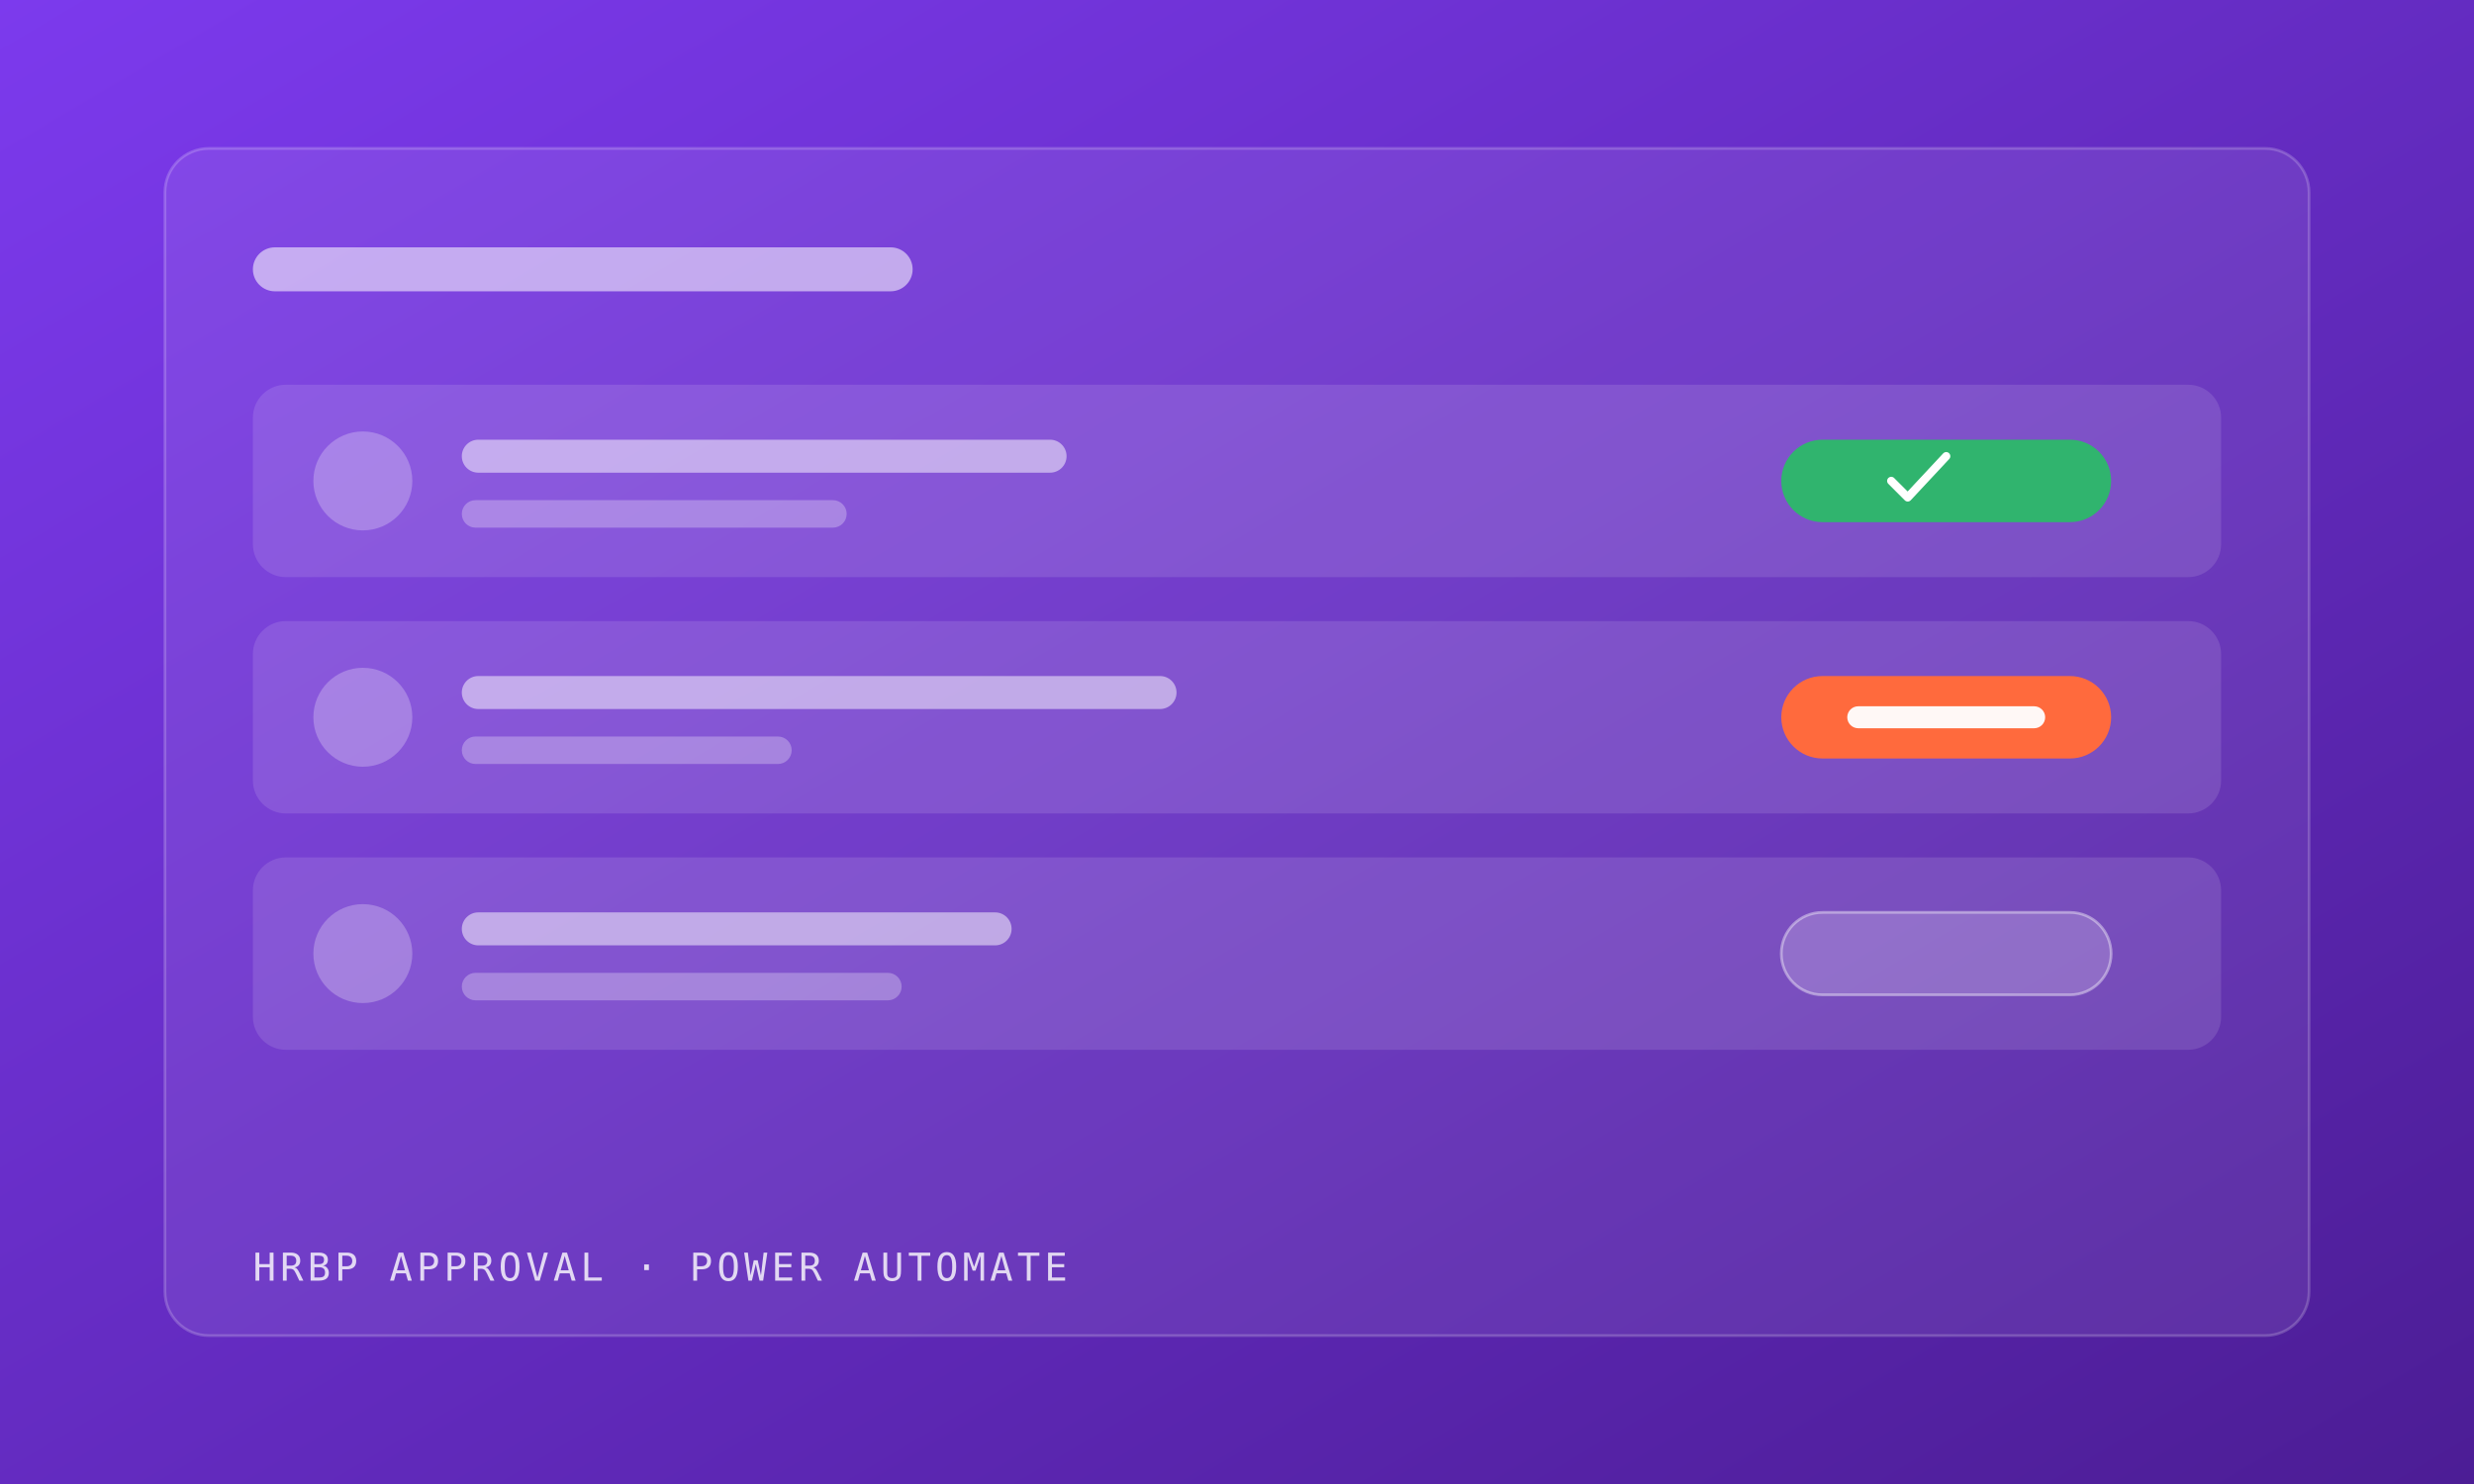
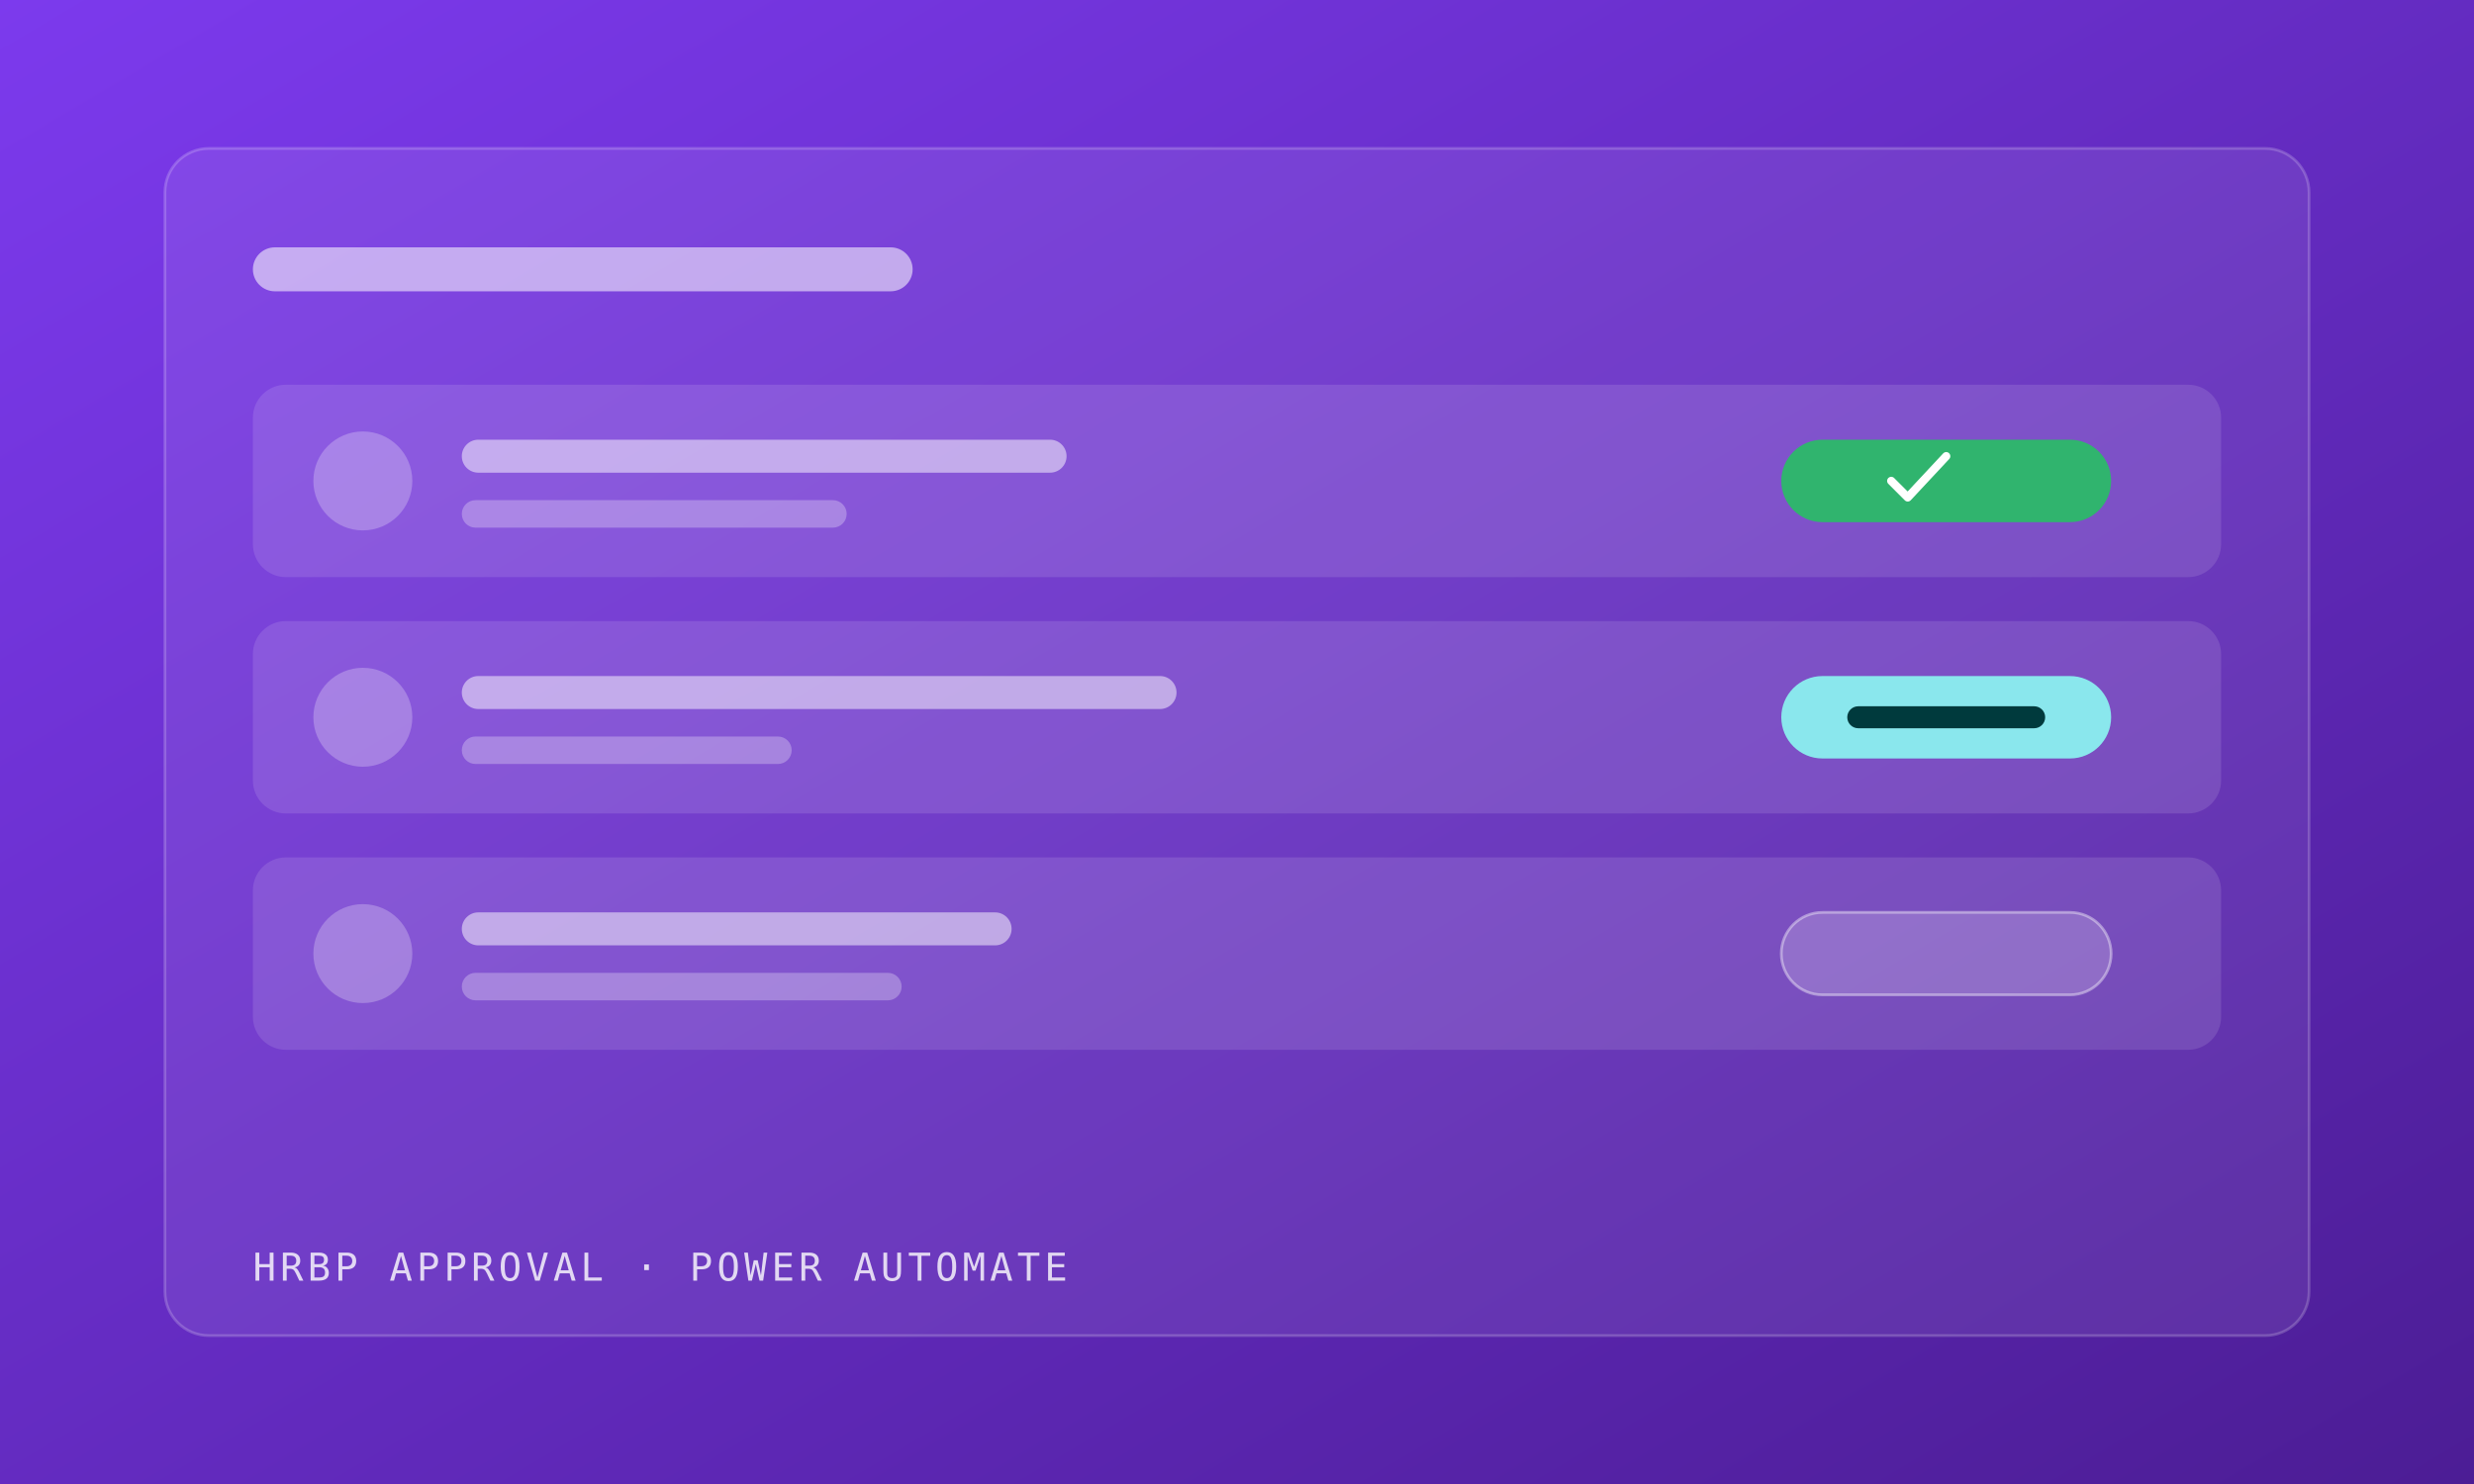
<svg xmlns="http://www.w3.org/2000/svg" width="900" height="540" viewBox="0 0 900 540" role="img" aria-label="Self Nomination — approval queue screen">
  <defs>
    <linearGradient id="g72" x1="0" y1="0" x2="1" y2="1">
      <stop offset="0" stop-color="#7c3aed" />
      <stop offset="1" stop-color="#4c1d95" />
    </linearGradient>
  </defs>
  <rect width="900" height="540" fill="url(#g72)" />
  <rect x="60" y="54" width="780" height="432" rx="16" fill="rgba(255,255,255,0.08)" stroke="rgba(255,255,255,0.2)" />
  <rect x="92" y="90" width="240" height="16" rx="8" fill="rgba(255,255,255,0.55)" />
  <g font-family="ui-monospace,Consolas,monospace">
    <g>
      <rect x="92" y="140" width="716" height="70" rx="12" fill="rgba(255,255,255,0.12)" />
      <circle cx="132" cy="175" r="18" fill="rgba(255,255,255,0.25)" />
      <rect x="168" y="160" width="220" height="12" rx="6" fill="rgba(255,255,255,0.5)" />
      <rect x="168" y="182" width="140" height="10" rx="5" fill="rgba(255,255,255,0.28)" />
      <rect x="648" y="160" width="120" height="30" rx="15" fill="#22c55e" opacity="0.85" />
      <path d="M688 175 l6 6 l14 -15" fill="none" stroke="#fff" stroke-width="3" stroke-linecap="round" stroke-linejoin="round" />
    </g>
    <g transform="translate(0,86)">
      <rect x="92" y="140" width="716" height="70" rx="12" fill="rgba(255,255,255,0.12)" />
      <circle cx="132" cy="175" r="18" fill="rgba(255,255,255,0.25)" />
      <rect x="168" y="160" width="260" height="12" rx="6" fill="rgba(255,255,255,0.5)" />
      <rect x="168" y="182" width="120" height="10" rx="5" fill="rgba(255,255,255,0.28)" />
-       <rect x="648" y="160" width="120" height="30" rx="15" fill="#ff6a3d" />
-       <rect x="672" y="171" width="72" height="8" rx="4" fill="rgba(255,255,255,0.95)" />
+       <rect x="648" y="160" width="120" height="30" rx="15" fill="#8ae7ed" />
+       <rect x="672" y="171" width="72" height="8" rx="4" fill="#003a3d" />
    </g>
    <g transform="translate(0,172)">
      <rect x="92" y="140" width="716" height="70" rx="12" fill="rgba(255,255,255,0.12)" />
      <circle cx="132" cy="175" r="18" fill="rgba(255,255,255,0.25)" />
      <rect x="168" y="160" width="200" height="12" rx="6" fill="rgba(255,255,255,0.5)" />
      <rect x="168" y="182" width="160" height="10" rx="5" fill="rgba(255,255,255,0.28)" />
      <rect x="648" y="160" width="120" height="30" rx="15" fill="rgba(255,255,255,0.18)" stroke="rgba(255,255,255,0.4)" />
    </g>
  </g>
  <text x="92" y="466" font-family="ui-monospace,Consolas,monospace" font-size="14" letter-spacing="1.5" fill="rgba(255,255,255,0.8)">HRBP APPROVAL · POWER AUTOMATE</text>
</svg>
